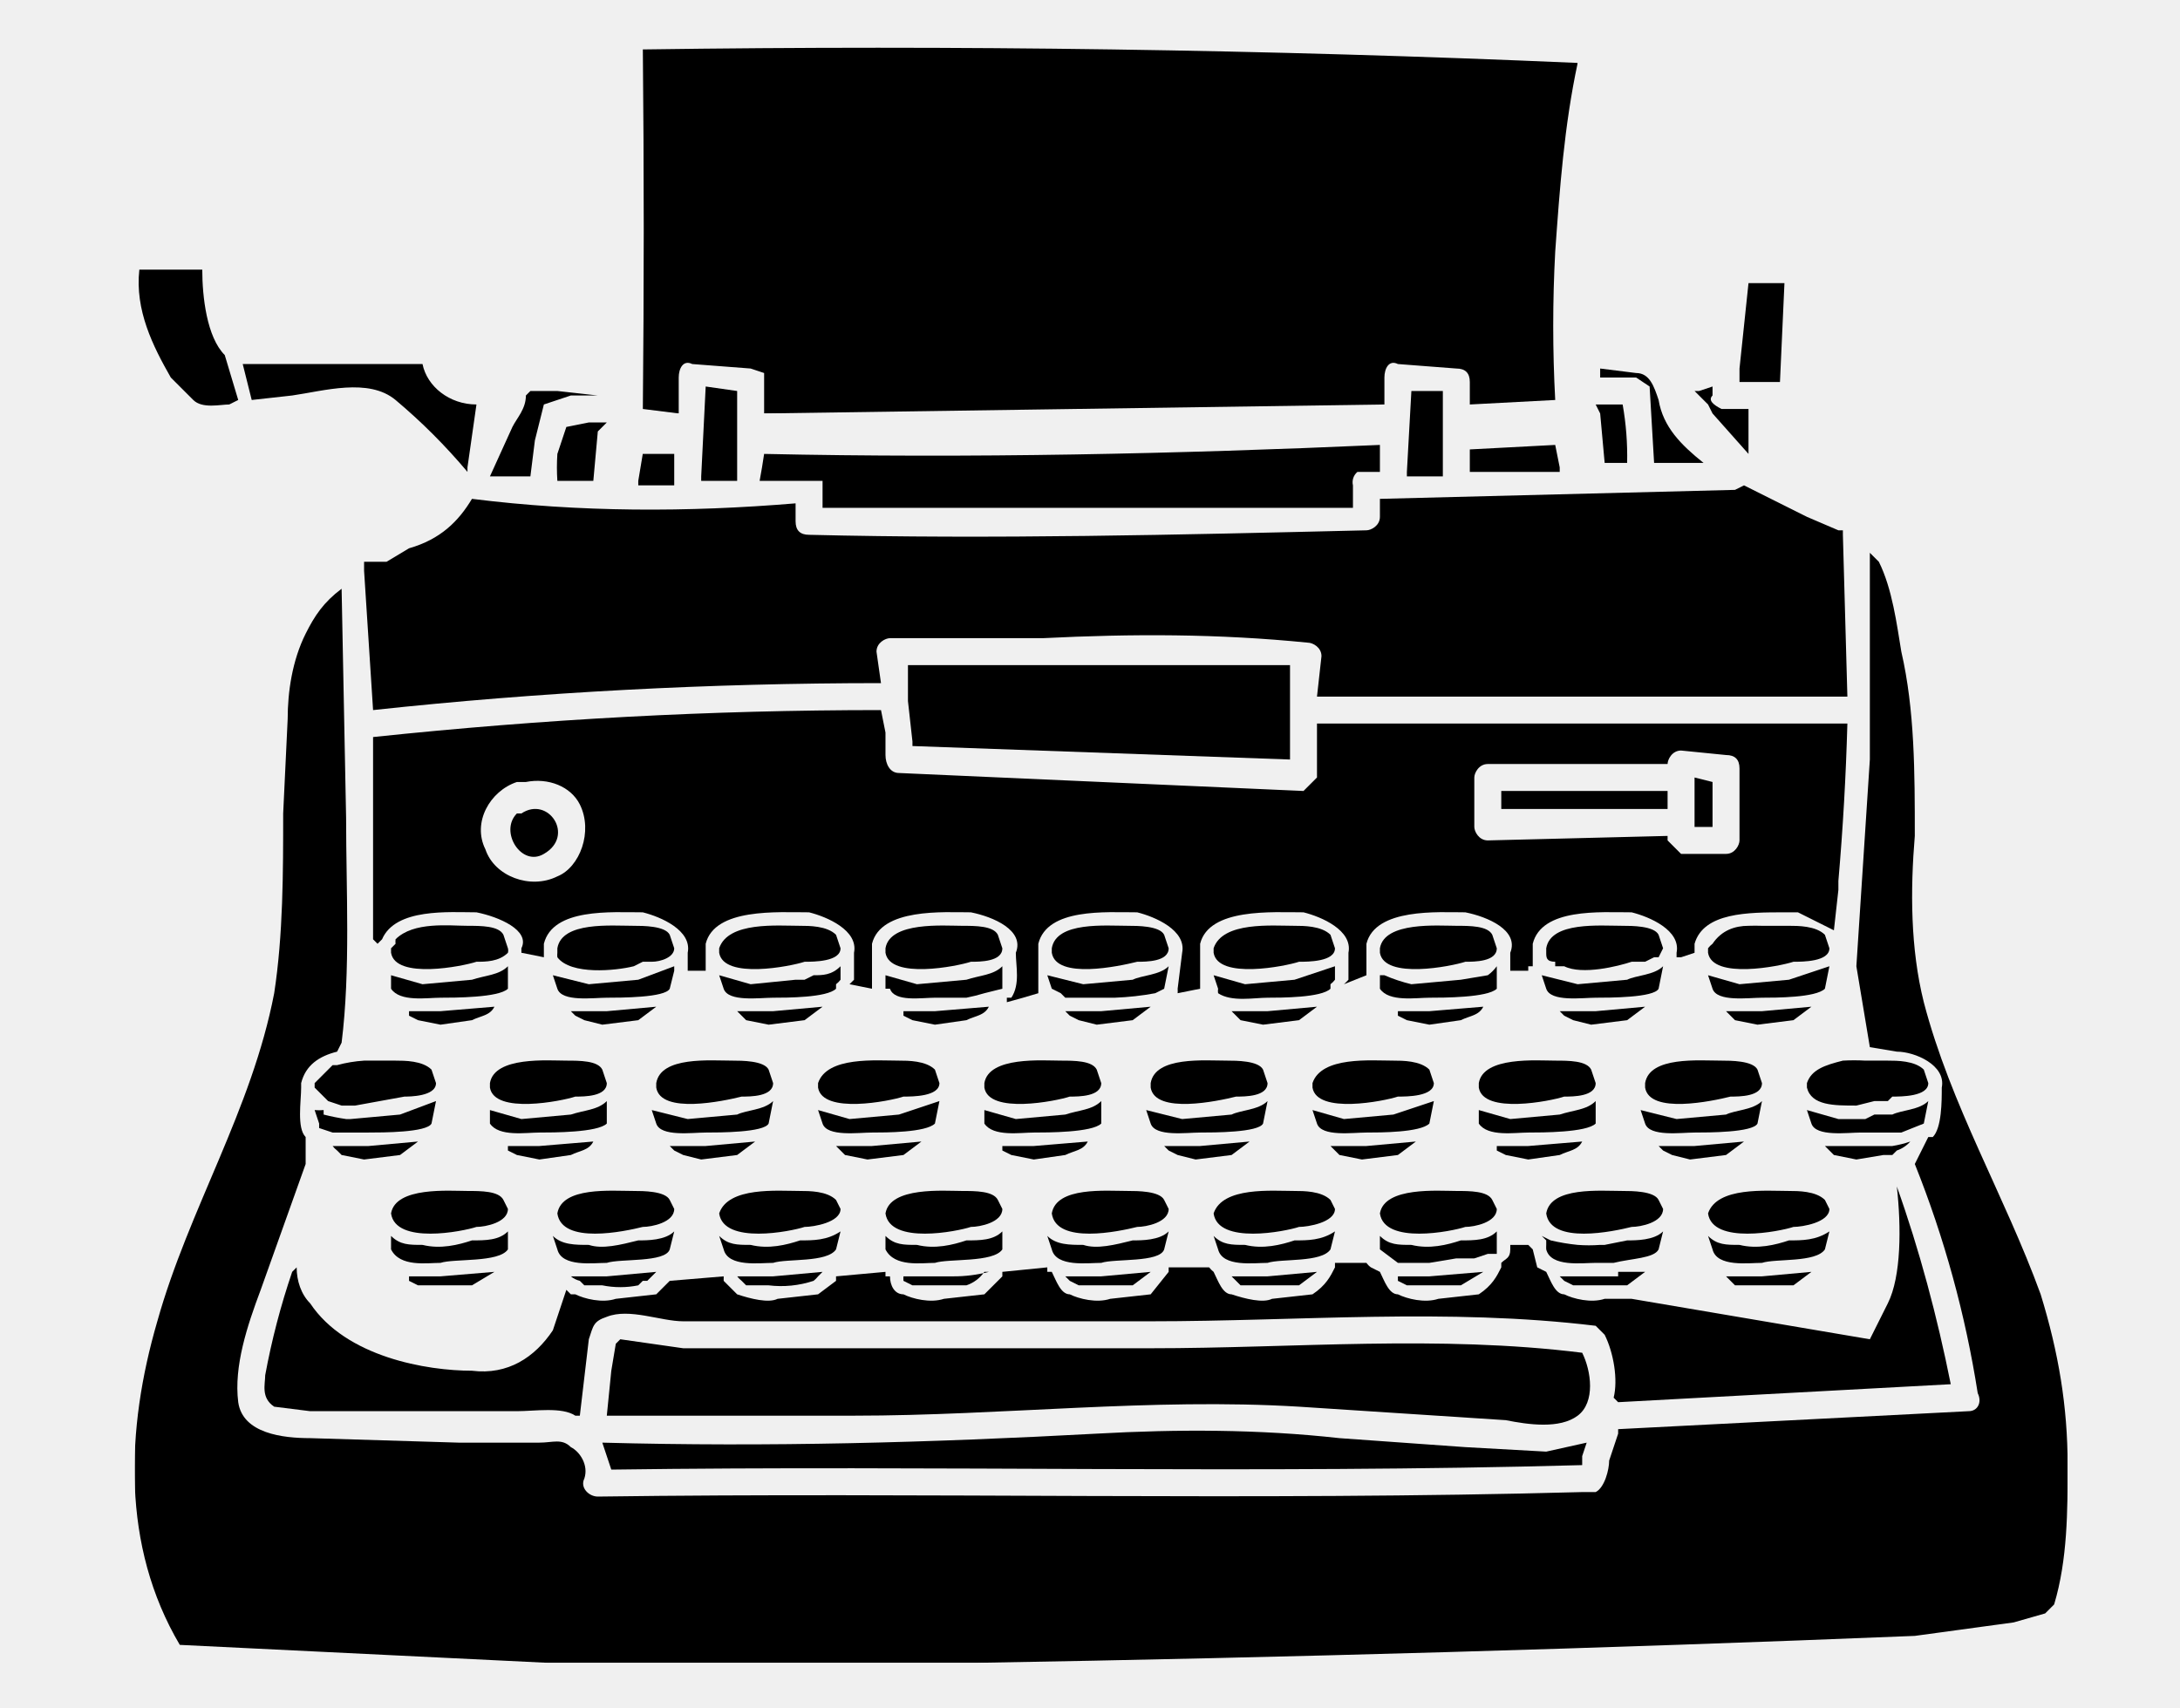
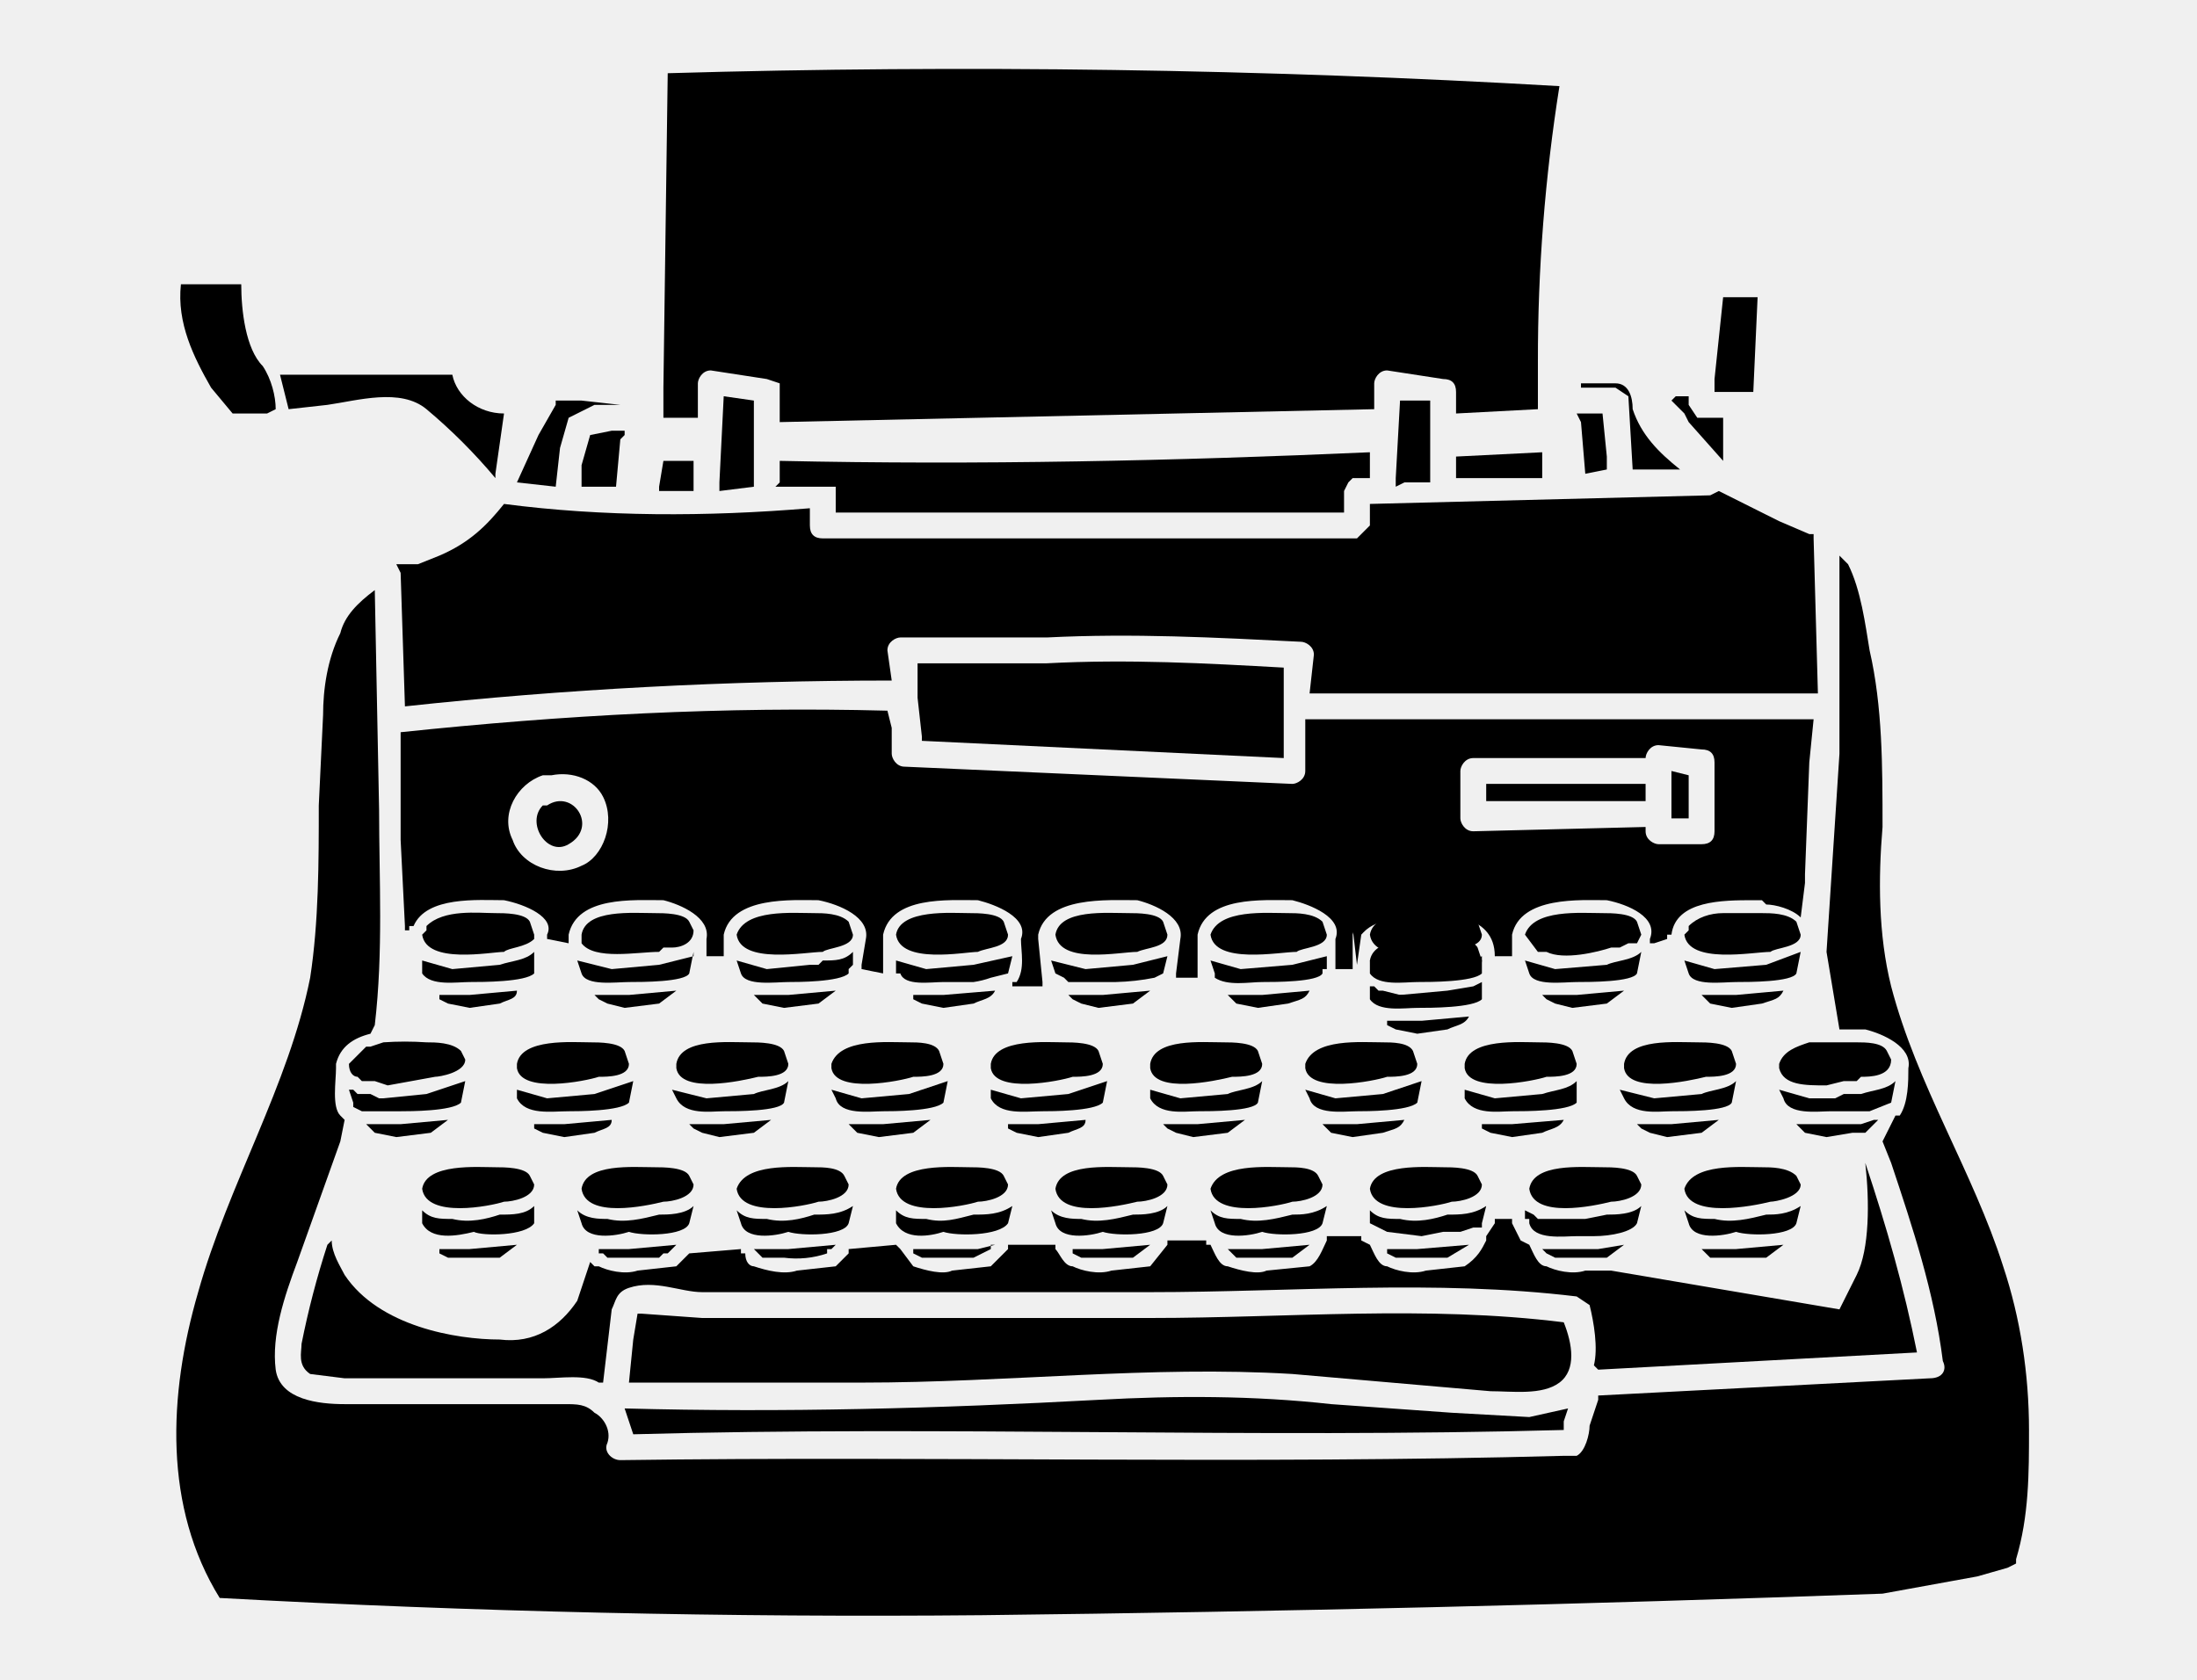
- <svg xmlns="http://www.w3.org/2000/svg" xmlns:xlink="http://www.w3.org/1999/xlink" viewBox="0 0 485 380" version="1" class="nav-icon">
-   <defs>
-     <path id="a" d="M1 0h208v82H1z" />
-     <path id="c" d="M0 1h430v247H0z" />
-   </defs>
-   <g fill-rule="evenodd">
-     <path d="M381 92l8 9v-4-6h-6c-2-1-3-2-2-3v-2l-3 1h-1l3 3 1 2M91 122l-5 3h-5v2l2 31c37-4 75-6 113-6l-1-7c0-2 2-3 3-3h34c20-1 39-1 59 1 1 0 3 1 3 3l-1 9h118l-1-36v-1h-1l-7-3-14-7-2 1-79 2v4c0 2-2 3-3 3-42 1-83 2-124 1-2 0-3-1-3-3v-4c-24 2-48 2-72-1-3 5-7 9-14 11M357 103h5a66 66 0 0 0-1-13h-5-1l1 2 1 11" />
-     <path d="M364 84l3 2 1 17h11c-5-4-9-8-10-14-1-3-2-6-5-6l-8-1v2h8M119 98l2-8 6-2h6l-9-1h-6l-1 1c0 3-2 5-3 7l-5 11h9l1-8M388 85h8l1-22h-8l-2 19v3h1M43 89c2 2 6 1 8 1l2-1-3-10c-4-4-5-13-5-19H31c-1 9 3 17 7 24l5 5M65 88c7-1 17-4 23 1a130 130 0 0 1 16 16v-1l2-14c-6 0-11-4-12-9H55h-1l2 8 9-1zM301 113v-5a3 3 0 0 1 1-3h5v-6c-45 2-91 3-137 2a159 159 0 0 1-1 6h14v6h118M346 99l-19 1v5h20v-1l-1-5" />
-     <g transform="translate(142 10)">
-       <mask id="b" fill="#fff">
-         <use xlink:href="#a" />
-       </mask>
-       <path d="M9 74c0-2 1-4 3-3l13 1 3 1v9l138-2v-6c0-2 1-4 3-3l13 1c2 0 3 1 3 3v5l19-1a307 307 0 0 1 0-33c1-14 2-28 5-42C140 1 71 0 1 1a3644 3644 0 0 1 0 80l8 1v-8" mask="url(#b)" />
+ <svg xmlns="http://www.w3.org/2000/svg" version="1" viewBox="0 0 510 390" class="nav-icon">
+   <g id="articles">
+     <path d="M392 98l8 9v-4-6h-6l-2-3v-2h-3l-1 1 3 3 1 2zM102 129l-5 2h-5l1 2 1 31c37-4 75-6 113-6l-1-7c0-2 2-3 3-3h34c20-1 39 0 59 1 1 0 3 1 3 3l-1 9h118l-1-36v-1h-1l-7-3-14-7-2 1-79 2v5l-3 3H191c-2 0-3-1-3-3v-4c-24 2-48 2-71-1-4 5-8 9-15 12zM368 110l5-1v-3l-1-10h-5-1l1 2 1 12z" />
+     <path d="M375 90l3 2 1 17h11c-5-4-9-8-11-14 0-3-1-6-4-6h-8v1h8zM130 104l2-7 6-3h6l-9-1h-6v1l-4 7-5 11 9 1 1-9zM399 91h8l1-22h-8l-2 19v3h1zM54 96h8l2-1c0-3-1-7-3-10-4-4-5-13-5-19H42c-1 9 3 17 7 24l5 6zM76 94c7-1 17-4 23 1a128 128 0 0 1 16 16v-1l2-14c-6 0-11-4-12-9H65l2 8 9-1z" />
+     <path class="color-swap" d="M312 119v-5l1-2 1-1h4v-6c-45 2-91 3-137 2v5l-1 1h14v6h118z" />
+     <path class="color-swap" d="M358 105l-20 1v5h20v-1-5z" />
+     <path class="color-swap" d="M162 89c0-1 1-3 3-3l13 2 3 1v9l138-3v-6c0-1 1-3 3-3l13 2c2 0 3 1 3 3v5l19-1V84a404 404 0 0 1 5-64c-69-4-138-5-207-3l-1 73v7h8v-8z" />
+     <path class="color-swap" d="M161 113v-6h-7l-1 6v1h8v-1z" />
+     <path d="M142 100l-5 1-2 7v5h8l1-11 1-1v-1h-3zM175 93l-7-1-1 20v2l8-1v-1-19zM332 111V93h-7l-1 18v2l2-1h6v-1z" />
+     <g>
+       <path d="M372 322zM94 215v1h1v-1h1c3-7 15-6 21-6 5 1 12 4 10 8v1l5 1v-1-1c2-9 15-8 22-8 4 1 11 4 10 9v4h4v-1-3-1c2-9 16-8 22-8 5 1 12 4 11 9l-1 6v1l5 1v-1-7-1c2-9 15-8 22-8 4 1 12 4 10 9 0 3 1 7-1 10h-1v1h7v-1l-1-10v-1c2-9 16-8 23-8 4 1 11 4 10 9l-1 8v1h5v-9-1c2-9 15-8 22-8 4 1 12 4 10 9v7h4v-1-6-1c2-9 16-8 23-8 4 1 11 4 10 9v4h4v-1-3-1c2-9 16-8 22-8 5 1 12 4 10 9v1h1l3-1v-1h1c1-8 12-8 19-8h2l1 1c2 0 6 1 8 3l1-8v-1-1l1-26 1-10H303v12c0 2-2 3-3 3l-90-4c-2 0-3-2-3-3v-2-4l-1-4c-38-1-75 1-113 5v25l1 20zm245-36c0-1 1-3 3-3h40c0-1 1-3 3-3l10 1c2 0 3 1 3 3v16c0 2-1 3-3 3h-10c-1 0-3-1-3-3v-1l-40 1c-2 0-3-2-3-3v-11zm-213 1h2c5-1 10 1 12 5 3 6 0 14-5 16-6 3-14 0-16-6-3-6 1-13 7-15zM433 270c1 9 1 20-2 26l-4 8-53-9h-6c-3 1-7 0-9-1-2 0-3-3-4-5l-2-1-2-4v-1h-4v1l-2 3v1c-1 2-2 4-5 6l-9 1c-3 1-7 0-9-1-2 0-3-3-4-5l-2-1v-1h-7-1v1c-1 2-2 5-4 6l-10 1c-2 1-6 0-9-1-2 0-3-3-4-5h-1v-1h-9v1l-4 5-9 1c-3 1-7 0-9-1-2 0-3-3-4-4v-1h-11v1l-4 4-9 1c-2 1-6 0-9-1l-3-4-1-1-11 1v1l-3 3-9 1c-3 1-7 0-10-1-1 0-2-1-2-3h-1v-1l-12 1-1 1-2 2-9 1c-3 1-7 0-9-1h-1l-1-1-3 9c-4 6-10 10-18 9-10 0-28-3-36-15-1-2-3-5-3-8l-1 1a201 201 0 0 0-6 23c0 2-1 5 2 7l8 1h46c4 0 10-1 13 1h1l2-17c1-2 1-4 4-5 6-2 12 1 17 1h104c33 0 66-3 99 1l3 2c1 4 2 10 1 14l1 1 74-4c-3-15-7-29-12-44zM362 333c0 1 0 1 0 0zM363 330l1-3-9 2-18-1-28-2c-18-2-36-2-54-1-37 2-73 3-110 2l2 6c72-2 144 1 216-1v-2z" />
+       <path d="M214 171v1l84 4v-21c-18-1-36-2-55-1h-30v8l1 9zM363 307c-32-4-64-1-96-1H163l-14-1h-1l-1 6-1 10h54c34 0 67-4 100-2l46 4c5 0 12 1 16-2s3-9 1-14zM132 196c7-4 1-13-5-9h-1c-4 4 1 12 6 9zM392 190v-10l-4-1v11h4zM382 186v-4h-37v4h37z" />
+       <path d="M471 332c0-13-2-26-6-38-7-22-20-42-26-65-3-12-3-25-2-37 0-14 0-28-3-41-1-6-2-14-5-20l-2-2v46l-3 46 3 18h6c4 1 11 4 10 9 0 3 0 8-2 11h-1l-3 6 2 5c5 15 10 30 12 46 1 2 0 4-3 4l-77 4v1l-2 6c0 2-1 6-3 7h-3c-73 2-146 0-219 1-2 0-4-2-3-4 1-3-1-6-3-7-2-2-4-2-7-2H80c-6 0-15-1-16-8-1-8 2-17 5-25l10-28 1-5-1-1c-2-2-1-8-1-11v-1c1-4 4-6 8-7l1-2c2-17 1-34 1-50l-1-51c-4 3-7 6-8 10-3 6-4 13-4 19l-1 21c0 13 0 27-2 40-5 25-19 48-26 73-7 24-8 50 5 71a2764 2764 0 0 0 177 4 8502 8502 0 0 0 209-5l22-4 7-2 2-1v-1c3-10 3-20 3-30z" />
+       <path d="M104 233l5 1 7-1c2-1 4-1 4-3l-11 1h-7v1l2 1zM98 226c2 3 8 2 11 2s13 0 15-2v-5c-2 2-5 2-8 3l-11 1-7-2v3z" />
+       <path d="M117 221c1-1 5-1 7-3v-1l-1-3c-1-2-6-2-8-2-4 0-12-1-16 3v1l-1 1c1 7 16 4 19 4zM157 230l-11 1h-8l1 1 2 1 4 1 8-1 4-3zM135 226c1 3 8 2 11 2s13 0 14-2l1-5c0 1 0 0 0 0v1l-8 2-11 1-8-2 1 3zM135 219c3 4 13 2 18 2l1-1h2c2 0 5-1 5-4l-1-2c-1-2-6-2-8-2-5 0-16-1-17 5v2zM194 230l-11 1h-8l1 1 1 1 5 1 8-1 4-3zM172 226c1 3 8 2 11 2 2 0 12 0 14-2v-1l1-1v-3c-2 2-4 2-7 2l-1 1h-1-1l-10 1-7-2 1 3z" />
+       <path d="M191 221c1-1 7-1 7-4l-1-3c-2-2-6-2-8-2-5 0-16-1-18 5 1 7 16 4 20 4zM231 230l-12 1h-7v1l2 1 5 1 7-1c2-1 4-1 5-3zM208 225v1h1c1 3 7 2 10 2h7a21 21 0 0 0 4-1l4-1 1-4-9 2-11 1-7-2v2zM227 221c2-1 7-1 7-4l-1-3c-1-2-6-2-8-2-4 0-16-1-17 5 1 7 16 4 19 4zM267 230l-11 1h-8l1 1 2 1 4 1 8-1 4-3zM245 226l2 1 1 1h11a52 52 0 0 0 9-1l2-1 1-4-8 2-11 1-8-2 1 3zM264 221c2-1 7-1 7-4l-1-3c-1-2-6-2-8-2-5 0-16-1-17 5 1 7 15 4 19 4zM304 230l-11 1h-8l1 1 1 1 5 1 7-1c3-1 4-1 5-3zM282 226v1c3 2 8 1 11 1s13 0 14-2v-1h1v-1-2l-8 2-12 1-7-2 1 3zM301 221c1-1 7-1 7-4l-1-3c-2-2-6-2-8-2-5 0-16-1-18 5 1 7 16 4 20 4zM377 230l-11 1h-8l1 1 2 1 4 1 8-1 4-3zM355 226c1 3 8 2 11 2s13 0 14-2l1-5c-2 2-6 2-8 3l-12 1-7-2 1 3zM357 221h2c4 2 12 0 15-1h2l2-1h2l1-2-1-3c-1-2-6-2-8-2-5 0-16-1-18 5l3 4zM414 230l-11 1h-8l1 1 1 1 5 1 7-1c3-1 4-1 5-3zM392 226c1 3 8 2 11 2s13 0 14-2l1-5-8 3-12 1-7-2 1 3z" />
+       <path d="M411 221c1-1 7-1 7-4l-1-3c-2-2-6-2-8-2h-6-3c-3 0-6 1-8 3v1l-1 1c1 7 16 4 20 4zM102 290v1l2 1h12l4-3-11 1h-7zM124 284v-4c-2 2-5 2-8 2-3 1-7 2-11 1-3 0-5 0-7-2v3c2 4 8 3 12 2 2 1 12 1 14-2z" />
+       <path d="M98 276c1 7 16 4 19 3 2 0 7-1 7-4l-1-2c-1-2-6-2-8-2-4 0-16-1-17 5zM139 290v1h1l1 1h12l1-1h1l2-2-11 1h-7zM160 284l1-4c-2 2-6 2-8 2-4 1-8 2-12 1-2 0-5 0-7-2l1 3c1 4 8 3 11 2 3 1 13 1 14-2z" />
+       <path d="M135 276c1 7 15 4 19 3 2 0 7-1 7-4l-1-2c-1-2-6-2-8-2-5 0-16-1-17 5zM175 290l1 1 1 1h5a22 22 0 0 0 10-1v-1h1l1-1-11 1h-8zM197 284l1-4c-3 2-6 2-9 2-3 1-7 2-11 1-3 0-5 0-7-2l1 3c1 4 8 3 11 2 3 1 13 1 14-2z" />
+       <path d="M171 276c1 7 16 4 19 3 2 0 7-1 7-4l-1-2c-1-2-5-2-7-2-5 0-16-1-18 5zM220 290h-8v1l2 1h12l4-2v-1h1l-4 1h-7zM234 284l1-4c-3 2-6 2-9 2-4 1-7 2-11 1-3 0-5 0-7-2v3c2 4 8 3 11 2 3 1 13 1 15-2z" />
+       <path d="M208 276c1 7 16 4 19 3 2 0 7-1 7-4l-1-2c-1-2-6-2-8-2-4 0-16-1-17 5zM249 290v1l2 1h12l4-3-11 1h-7zM270 284l1-4c-2 2-6 2-8 2-4 1-8 2-12 1-2 0-5 0-7-2l1 3c1 4 8 3 11 2 3 1 13 1 14-2z" />
+       <path d="M245 276c1 7 15 4 19 3 2 0 7-1 7-4l-1-2c-1-2-6-2-8-2-5 0-16-1-17 5zM285 290l1 1 1 1h13l4-3-11 1h-8zM307 284l1-4c-3 2-6 2-8 2-4 1-8 2-12 1-3 0-5 0-7-2l1 3c1 4 8 3 11 2 3 1 13 1 14-2z" />
+       <path d="M281 276c1 7 16 4 19 3 2 0 7-1 7-4l-1-2c-1-2-5-2-7-2-5 0-16-1-18 5zM322 290v1l2 1h12l5-3-12 1h-7zM344 285v-1l1-4c-3 2-6 2-9 2-3 1-7 2-11 1-3 0-5 0-7-2v3l4 2 8 1 5-1h4l3-1h2z" />
+       <path d="M318 276c1 7 16 4 19 3 2 0 7-1 7-4l-1-2c-1-2-6-2-8-2-4 0-16-1-17 5zM370 290h-12l1 1 2 1h12l4-3-6 1h-1zM380 284l1-4c-2 2-6 2-8 2l-5 1h-1-6-4l-1-1-2-1v2h1v1c1 4 8 3 11 3h4c4 0 9-1 10-3z" />
+       <path d="M355 276c1 7 15 4 19 3 2 0 7-1 7-4l-1-2c-1-2-6-2-8-2-5 0-16-1-17 5zM395 290l1 1 1 1h13l4-3-11 1h-8zM417 284l1-4c-3 2-6 2-8 2-4 1-8 2-12 1-3 0-5 0-7-2l1 3c1 4 8 3 11 2 3 1 13 1 14-2z" />
+       <path d="M409 271c-5 0-16-1-18 5 1 7 16 4 20 3 1 0 7-1 7-4l-1-2c-2-2-6-2-8-2zM126 263l5 1 7-1c2-1 4-1 4-3l-11 1h-7v1l2 1zM127 255l-7-2v2c2 4 8 3 12 3 2 0 12 0 14-2l1-5-9 3-11 1z" />
+       <path d="M120 247v1c1 6 16 3 19 2 2 0 7 0 7-3l-1-3c-1-2-6-2-8-2-4 0-16-1-17 5zM87 261h-2l1 1 1 1 5 1 8-1 4-3-11 1h-6zM89 255h-1l-2-1h-3l-1-1h-1l1 3v1l2 1h9c2 0 12 0 14-2l1-5-9 3-10 1zM86 243h-1l-4 4c0 2 1 3 2 3l1 1h3l3 1 11-2c1 0 7-1 7-4l-1-2c-2-2-6-2-8-2a73 73 0 0 0-10 0l-3 1zM163 263l4 1 8-1 4-3-11 1h-8l1 1 2 1zM164 255l-8-2 1 2c2 4 8 3 11 3s13 0 14-2l1-5c-2 2-6 2-8 3l-11 1z" />
+       <path d="M157 247v1c1 6 15 3 19 2 2 0 7 0 7-3l-1-3c-1-2-6-2-8-2-5 0-16-1-17 5zM199 263l5 1 8-1 4-3-11 1h-8l1 1 1 1zM200 255l-7-2 1 2c1 4 8 3 11 3 2 0 12 0 14-2l1-5-9 3-11 1z" />
+       <path d="M193 247v1c1 6 16 3 19 2 2 0 7 0 7-3l-1-3c-1-2-5-2-7-2-5 0-16-1-18 5zM236 263l5 1 7-1c2-1 4-1 4-3l-11 1h-7v1l2 1zM237 255l-7-2v2c2 4 8 3 12 3 2 0 12 0 14-2l1-5-9 3-11 1z" />
+       <path d="M230 247v1c1 6 16 3 19 2 2 0 7 0 7-3l-1-3c-1-2-6-2-8-2-4 0-16-1-17 5zM273 263l4 1 8-1 4-3-11 1h-8l1 1 2 1zM274 255l-7-2v2c2 4 8 3 11 3s13 0 14-2l1-5c-2 2-6 2-8 3l-11 1z" />
+       <path d="M267 247v1c1 6 15 3 19 2 2 0 7 0 7-3l-1-3c-1-2-6-2-8-2-5 0-16-1-17 5zM309 263l5 1 7-1c3-1 4-1 5-3l-11 1h-8l1 1 1 1zM310 255l-7-2 1 2c1 4 8 3 11 3 2 0 12 0 14-2l1-5-9 3-11 1z" />
+       <path d="M303 247v1c1 6 16 3 19 2 2 0 7 0 7-3l-1-3c-1-2-5-2-7-2-5 0-16-1-18 5zM346 263l5 1 7-1c2-1 4-1 5-3l-12 1h-7v1l2 1zM347 255l-7-2v2c2 4 8 3 11 3s13 0 15-2v-5c-2 2-5 2-8 3l-11 1z" />
+       <path d="M340 247v1c1 6 16 3 19 2 2 0 7 0 7-3l-1-3c-1-2-6-2-8-2-4 0-16-1-17 5zM383 263l4 1 8-1 4-3-11 1h-8l1 1 2 1zM388 258c3 0 13 0 14-2l1-5c-2 2-6 2-8 3l-11 1-8-2 1 2c2 4 8 3 11 3z" />
+       <path d="M377 247v1c1 6 15 3 19 2 2 0 7 0 7-3l-1-3c-1-2-6-2-8-2-5 0-16-1-17 5zM432 261h-1-14l1 1 1 1 5 1 6-1h3l2-2 1-1h-1l-3 1zM439 256l1-5c-2 2-5 2-8 3h-3-1l-2 1h-6l-7-2 1 2c1 4 8 3 11 3h9l5-2zM413 247v1c1 4 6 4 11 4l4-1h3l1-1c2 0 7 0 7-4l-1-2c-1-2-5-2-7-2h-11c-3 1-6 2-7 5z" />
    </g>
-     <path d="M150 107v-6h-7l-1 6v1h8v-1M131 94l-5 1-2 6a45 45 0 0 0 0 6h8l1-11 1-1 1-1h-4M164 87l-7-1-1 20v1h8v-1-1-18M321 104V87h-7l-1 18v1h8v-1-1M360 316c1 0 1 0 0 0M115 174h2c5-1 10 1 12 5 3 6 0 14-5 16-6 3-14 0-16-6-3-6 1-13 7-15m213-1c0-1 1-3 3-3h40c0-1 1-3 3-3l10 1c2 0 3 1 3 3v16c0 1-1 3-3 3h-10l-3-3v-1l-40 1c-2 0-3-2-3-3v-11M83 208v1l1 1 1-1c3-7 15-6 21-6 5 1 12 4 10 8v1l5 1a21 21 0 0 0 0-1v-1-1c2-8 15-7 22-7 4 1 11 4 10 9v4a14996 14996 0 0 1 4 0v-1-3-1-1c2-8 16-7 23-7 4 1 11 4 10 9v6l-1 1 5 1a20 20 0 0 1 0-1v-7-1-1c2-8 16-7 22-7 5 1 12 4 10 9 0 3 1 7-1 10h-1v1a207 207 0 0 0 7-2v-9-1-1c2-8 15-7 22-7 4 1 11 4 10 9l-1 8a7 7 0 0 1 0 1 2007 2007 0 0 0 5-1v-8-1-1c2-8 16-7 23-7 4 1 11 4 10 9v6a14 14 0 0 1-1 1 1897 1897 0 0 0 5-2v-5-1-1c2-8 16-7 22-7 5 1 12 4 10 9v4h4v-1h1v-3-1-1c2-8 15-7 22-7 4 1 11 4 10 9v1h1l3-1v-1-1c2-7 12-7 20-7a76 76 0 0 1 2 0h1l8 4 1-9v-1-1a593 593 0 0 0 2-35H293v12l-3 3-90-4c-2 0-3-2-3-4v-2-3l-1-5c-38 0-75 2-113 6v44M422 264c1 9 1 20-2 26l-4 8-53-9h-6c-3 1-7 0-9-1-2 0-3-3-4-5l-2-1-1-4-1-1h-4v1c0 2-1 2-2 3v1c-1 2-2 4-5 6l-9 1c-3 1-7 0-9-1-2 0-3-3-4-5l-2-1a4 4 0 0 1-1-1h-6-1v1c-1 2-2 4-5 6l-9 1c-2 1-6 0-9-1-2 0-3-3-4-5a6 6 0 0 1-1-1h-9v1l-4 5-9 1c-3 1-7 0-9-1-2 0-3-3-4-5h-1v-1l-10 1v1l-4 4-9 1c-3 1-7 0-9-1-2 0-3-2-3-4h-1v-1l-11 1v1l-4 3-9 1c-2 1-6 0-9-1l-3-3v-1l-12 1-1 1-2 2-9 1c-3 1-7 0-9-1h-1l-1-1-3 9c-4 6-10 10-18 9-10 0-28-3-36-15-2-2-3-5-3-8l-1 1a163 163 0 0 0-6 23c0 2-1 5 2 7l8 1h46c4 0 10-1 13 1h1l2-17c1-3 1-4 4-5 5-2 12 1 17 1h104c33 0 66-3 99 1l2 2c2 4 3 10 2 14l1 1 74-4c-3-15-7-30-12-44M351 327c0 1 0 1 0 0M352 324l1-3-9 2-18-1-28-2c-18-2-36-2-54-1-37 2-73 3-110 2l2 6c72-1 144 1 216-1v-2" />
-     <path d="M203 165v1l84 3v-21h-85v8l1 9M352 301c-32-4-64-1-96-1H152l-14-2-1 1-1 6-1 10h55c33 0 66-4 99-2l46 3c5 1 12 2 16-1s3-10 1-14M121 190c7-4 1-13-5-9h-1c-4 4 1 12 6 9M381 184v-10l-4-1v11h4M371 180v-4h-37v4h37" />
-     <g transform="translate(30 122)">
-       <mask id="d" fill="#fff">
-         <use xlink:href="#c" />
-       </mask>
-       <path d="M430 204c0-13-2-25-6-38-8-22-20-42-26-65-3-12-3-25-2-37 0-14 0-28-3-41-1-6-2-14-5-20l-2-2v46l-3 46 3 18 6 1c4 0 11 3 10 8 0 3 0 9-2 11h-1l-3 6a235 235 0 0 1 14 51c1 2 0 4-2 4l-78 4v1l-2 6c0 2-1 6-3 7h-3c-73 2-146 0-219 1-2 0-4-2-3-4 1-3-1-6-3-7-2-2-4-1-7-1H72l-33-1c-6 0-15-1-16-8-1-8 2-17 5-25l10-28a650 650 0 0 0 0-6c-2-2-1-8-1-11v-1c1-4 4-6 8-7l1-2c2-16 1-34 1-50L46 9c-4 3-6 6-8 10-3 6-4 13-4 19l-1 21c0 13 0 27-2 40-5 26-19 48-26 73-7 24-8 50 5 72l82 4h95a8822 8822 0 0 0 209-6l22-3 7-2 2-2c3-10 3-21 3-31" mask="url(#d)" />
+     <g class="on">
+       <path d="M341 236l-11 1h-8v1l2 1 5 1 7-1c2-1 4-1 5-3zM318 229v3c2 3 8 2 11 2s13 0 15-2v-4l-2 1-6 1-11 1-4-1h-1l-1-1h-1zM337 227c2-1 7-1 7-4l-1-3c-1-2-6-2-8-2-4 0-16-1-17 5 1 7 16 4 19 4z" />
+       <path d="M315 224l1-7c1-1 3-4 13-4 6 0 8-1 13 1 2 1 5 3 5 8 0 0 3-1 3-5v-10h-37l2 17z" />
    </g>
-     <path d="M93 227l5 1 7-1c2-1 4-1 5-3l-12 1h-7v1l2 1M87 220c2 3 8 2 11 2s13 0 15-2v-5c-2 2-5 2-8 3l-11 1-7-2v3" />
-     <path d="M106 214c2 0 5 0 7-2a2 2 0 0 0 0-1l-1-3c-1-2-5-2-8-2-4 0-12-1-16 3a5 5 0 0 0 0 1l-1 1v1c1 6 16 3 19 2M146 224l-11 1h-8l1 1 2 1 4 1 8-1 4-3M124 220c1 3 8 2 11 2s13 0 14-2l1-4v-1l-8 3-11 1-8-2 1 3" />
-     <path d="M124 213c3 4 13 3 17 2l2-1h2c2 0 5-1 5-3l-1-3c-1-2-6-2-8-2-5 0-16-1-17 5v1a4 4 0 0 0 0 1M183 224l-11 1h-8l1 1 1 1 5 1 8-1 4-3M161 220c1 3 8 2 11 2s12 0 14-2v-1a5 5 0 0 0 1-1v-3c-2 2-4 2-6 2l-2 1h-1-1l-10 1-7-2 1 3" />
-     <path d="M179 214c2 0 8 0 8-3l-1-3c-2-2-6-2-8-2-5 0-16-1-18 5v1c1 6 16 3 19 2M220 224l-12 1h-7v1l2 1 5 1 7-1c2-1 4-1 5-3M197 219v1h1c1 3 7 2 10 2h7a43 43 0 0 0 4-1l4-1v-5c-2 2-5 2-8 3l-11 1-7-2v2" />
-     <path d="M216 214c2 0 7 0 7-3l-1-3c-1-2-5-2-8-2-4 0-16-1-17 5v1c1 6 16 3 19 2M256 224l-11 1h-8l1 1 2 1 4 1 8-1 4-3M234 220l2 1 1 1h11a61 61 0 0 0 9-1l2-1 1-5c-2 2-6 2-8 3l-11 1-8-2 1 3" />
-     <path d="M253 214c2 0 7 0 7-3l-1-3c-1-2-6-2-8-2-5 0-16-1-17 5v1c1 6 15 3 19 2M293 224l-11 1h-8l1 1 1 1 5 1 8-1 4-3M271 220a3 3 0 0 0 0 1c3 2 8 1 11 1s12 0 14-2v-1a5 5 0 0 0 1-1v-3l-9 3-11 1-7-2 1 3" />
-     <path d="M289 214c2 0 8 0 8-3l-1-3c-2-2-6-2-8-2-5 0-16-1-18 5v1c1 6 16 3 19 2M330 224l-12 1h-7v1l2 1 5 1 7-1c2-1 4-1 5-3M307 217v3c2 3 8 2 11 2s13 0 15-2v-4-1a9 9 0 0 1-2 2l-6 1-11 1a36 36 0 0 1-6-2h-1" />
-     <path d="M326 214c2 0 7 0 7-3l-1-3c-1-2-5-2-8-2-4 0-16-1-17 5v1c1 6 16 3 19 2M366 224l-11 1h-8l1 1 2 1 4 1 8-1 4-3M344 220c1 3 8 2 11 2s13 0 14-2l1-5c-2 2-6 2-8 3l-11 1-8-2 1 3M346 214v1h2c4 2 12 0 15-1h3l2-1h1l1-2-1-3c-1-2-6-2-8-2-5 0-16-1-17 5v1c0 1 0 2 2 2M403 224l-11 1h-8l1 1 1 1 5 1 8-1 4-3M381 220c1 3 8 2 11 2s12 0 14-2l1-5-9 3-11 1-7-2 1 3" />
-     <path d="M399 214c2 0 8 0 8-3l-1-3c-2-2-6-2-8-2h-6a43 43 0 0 0-3 0c-3 0-6 1-8 4a5 5 0 0 0-1 1v1c1 6 16 3 19 2M91 284v1l2 1h12l5-3-12 1h-7M113 278v-4c-2 2-5 2-8 2-3 1-7 2-11 1-3 0-5 0-7-2v3c2 4 8 3 11 3 3-1 13 0 15-3" />
-     <path d="M87 270c1 7 16 4 19 3 2 0 7-1 7-4l-1-2c-1-2-5-2-8-2-4 0-16-1-17 5M127 284a5 5 0 0 0 2 1l1 1h4a20 20 0 0 0 8 0l1-1h1l2-2-11 1h-8M149 278l1-4c-2 2-6 2-8 2-4 1-8 2-11 1-3 0-6 0-8-2l1 3c1 4 8 3 11 3 3-1 13 0 14-3" />
-     <path d="M124 270c1 7 15 4 19 3 2 0 7-1 7-4l-1-2c-1-2-6-2-8-2-5 0-16-1-17 5M164 284a6 6 0 0 0 1 1l1 1h5a23 23 0 0 0 10-1 6 6 0 0 0 1-1l1-1-11 1h-8M186 278l1-4c-3 2-6 2-9 2-3 1-7 2-11 1-3 0-5 0-7-2l1 3c1 4 8 3 11 3 3-1 12 0 14-3" />
-     <path d="M160 270c1 7 16 4 19 3 2 0 8-1 8-4l-1-2c-2-2-6-2-8-2-5 0-16-1-18 5M208 284h-7a6 6 0 0 0 0 1l2 1h12a8 8 0 0 0 4-3h1a31 31 0 0 1-8 1h-4M223 278v-4c-2 2-5 2-8 2-3 1-7 2-11 1-3 0-5 0-7-2v3c2 4 8 3 11 3 3-1 13 0 15-3" />
-     <path d="M197 270c1 7 16 4 19 3 2 0 7-1 7-4l-1-2c-1-2-5-2-8-2-4 0-16-1-17 5M237 284l1 1 2 1h12l4-3-11 1h-8M259 278l1-4c-2 2-6 2-8 2-4 1-8 2-11 1-3 0-6 0-8-2l1 3c1 4 8 3 11 3 3-1 13 0 14-3" />
-     <path d="M234 270c1 7 15 4 19 3 2 0 7-1 7-4l-1-2c-1-2-6-2-8-2-5 0-16-1-17 5M274 284l1 1 1 1h13l4-3-11 1h-8M296 278l1-4c-3 2-6 2-9 2-3 1-7 2-11 1-3 0-5 0-7-2l1 3c1 4 8 3 11 3 3-1 12 0 14-3" />
-     <path d="M270 270c1 7 16 4 19 3 2 0 8-1 8-4l-1-2c-2-2-6-2-8-2-5 0-16-1-18 5M311 284v1l2 1h12l5-3-12 1h-7M333 279v-1-4c-2 2-5 2-8 2-3 1-7 2-11 1-3 0-5 0-7-2v3l4 3h7l6-1h4l3-1h2" />
-     <path d="M307 270c1 7 16 4 19 3 2 0 7-1 7-4l-1-2c-1-2-5-2-8-2-4 0-16-1-17 5M359 284h-12l1 1 2 1h12l4-3h-6v1h-1M369 278l1-4c-2 2-6 2-8 2l-5 1h-1a33 33 0 0 1-5 0 46 46 0 0 1-6-1l-2-1 1 1v1a8 8 0 0 0 0 1c1 4 8 3 11 3h4c4-1 9-1 10-3" />
-     <path d="M344 270c1 7 15 4 19 3 2 0 7-1 7-4l-1-2c-1-2-6-2-8-2-5 0-16-1-17 5M384 284l1 1 1 1h13l4-3-11 1h-8M406 278l1-4c-3 2-6 2-9 2-3 1-7 2-11 1-3 0-5 0-7-2l1 3c1 4 8 3 11 3 3-1 12 0 14-3" />
-     <path d="M398 265c-5 0-16-1-18 5 1 7 16 4 19 3 2 0 8-1 8-4l-1-2c-2-2-6-2-8-2M115 257l5 1 7-1c2-1 4-1 5-3l-12 1h-7v1l2 1M116 249l-7-2v3c2 3 8 2 11 2s13 0 15-2v-5c-2 2-5 2-8 3l-11 1" />
-     <path d="M109 241v1c1 6 16 3 19 2 2 0 7 0 7-3l-1-3c-1-2-5-2-8-2-4 0-16-1-17 5M76 255h-2a5 5 0 0 0 1 1l1 1 5 1 8-1 4-3-11 1h-6M78 249h-1a48 48 0 0 1-5-1v-1a11 11 0 0 1-2 0l1 3v1l3 1h8c3 0 13 0 14-2l1-5-8 3-11 1M75 237h-1l-4 4v1l2 2 1 1 3 1h3l11-2c1 0 7 0 7-3l-1-3c-2-2-6-2-8-2h-7a30 30 0 0 0-6 1M152 257l4 1 8-1 4-3-11 1h-8l1 1 2 1M153 249l-8-2 1 3c1 3 8 2 11 2s13 0 14-2l1-5c-2 2-6 2-8 3l-11 1" />
-     <path d="M146 241v1c1 6 15 3 19 2 2 0 7 0 7-3l-1-3c-1-2-6-2-8-2-5 0-16-1-17 5M188 257l5 1 8-1 4-3-11 1h-8l1 1 1 1M189 249l-7-2 1 3c1 3 8 2 11 2s12 0 14-2l1-5-9 3-11 1" />
-     <path d="M182 241v1c1 6 16 3 19 2 2 0 8 0 8-3l-1-3c-2-2-6-2-8-2-5 0-16-1-18 5M225 257l5 1 7-1c2-1 4-1 5-3l-12 1h-7v1l2 1M226 249l-7-2v3c2 3 8 2 11 2s13 0 15-2v-5c-2 2-5 2-8 3l-11 1" />
-     <path d="M219 241v1c1 6 16 3 19 2 2 0 7 0 7-3l-1-3c-1-2-5-2-8-2-4 0-16-1-17 5M262 257l4 1 8-1 4-3-11 1h-8l1 1 2 1M263 249l-8-2 1 3c1 3 8 2 11 2s13 0 14-2l1-5c-2 2-6 2-8 3l-11 1" />
-     <path d="M256 241v1c1 6 15 3 19 2 2 0 7 0 7-3l-1-3c-1-2-6-2-8-2-5 0-16-1-17 5M298 257l5 1 8-1 4-3-11 1h-8l1 1 1 1M299 249l-7-2 1 3c1 3 8 2 11 2s12 0 14-2l1-5-9 3-11 1" />
-     <path d="M292 241v1c1 6 16 3 19 2 2 0 8 0 8-3l-1-3c-2-2-6-2-8-2-5 0-16-1-18 5M335 257l5 1 7-1c2-1 4-1 5-3l-12 1h-7v1l2 1M336 249l-7-2v3c2 3 8 2 11 2s13 0 15-2v-5c-2 2-5 2-8 3l-11 1" />
-     <path d="M329 241v1c1 6 16 3 19 2 2 0 7 0 7-3l-1-3c-1-2-5-2-8-2-4 0-16-1-17 5M372 257l4 1 8-1 4-3-11 1h-8l1 1 2 1M377 252c3 0 13 0 14-2l1-5c-2 2-6 2-8 3l-11 1-8-2 1 3c1 3 8 2 11 2" />
-     <path d="M366 241v1c1 6 15 3 19 2 2 0 7 0 7-3l-1-3c-1-2-6-2-8-2-5 0-16-1-17 5M421 255a51 51 0 0 1-2 0h-13l1 1 1 1 5 1 6-1h2l1-1a7 7 0 0 0 3-2 24 24 0 0 1-4 1M428 250l1-5c-2 2-6 2-8 3h-1-2-1l-2 1h-6l-7-2 1 3c1 3 8 2 11 2h2a130 130 0 0 0 3 0h4l5-2M402 241v1c1 4 6 4 11 4l4-1a89 89 0 0 0 3 0l1-1c2 0 8 0 8-3l-1-3c-2-2-6-2-8-2h-4-1a44 44 0 0 0-5 0c-4 1-7 2-8 5" />
+     <g class="off">
+       <path d="M341 230l-11 1h-8v1l2 1 5 1 7-1c2-1 4-1 5-3zM318 223v3c2 3 8 2 11 2s13 0 15-2v-4l-2 1-6 1-11 1-4-1h-1l-1-1h-1zM337 221c2-1 7-1 7-4l-1-3c-1-2-6-2-8-2-4 0-16-1-17 5 1 7 16 4 19 4z" />
+     </g>
  </g>
</svg>
